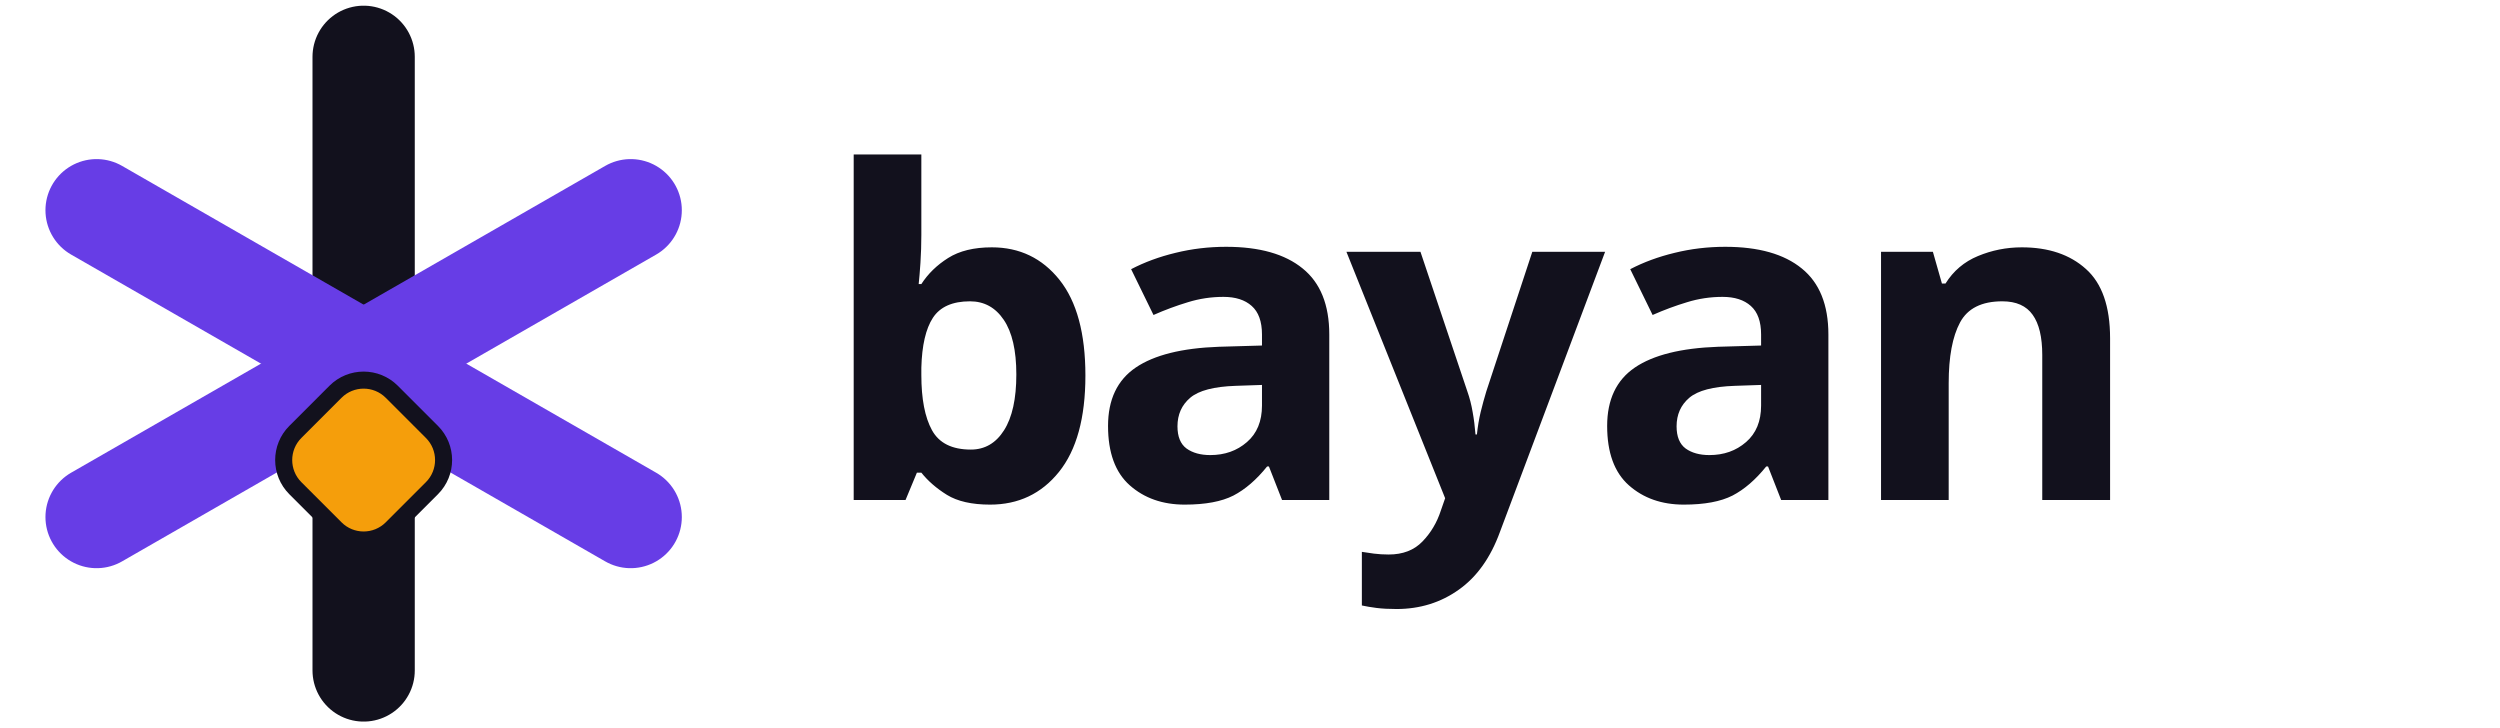
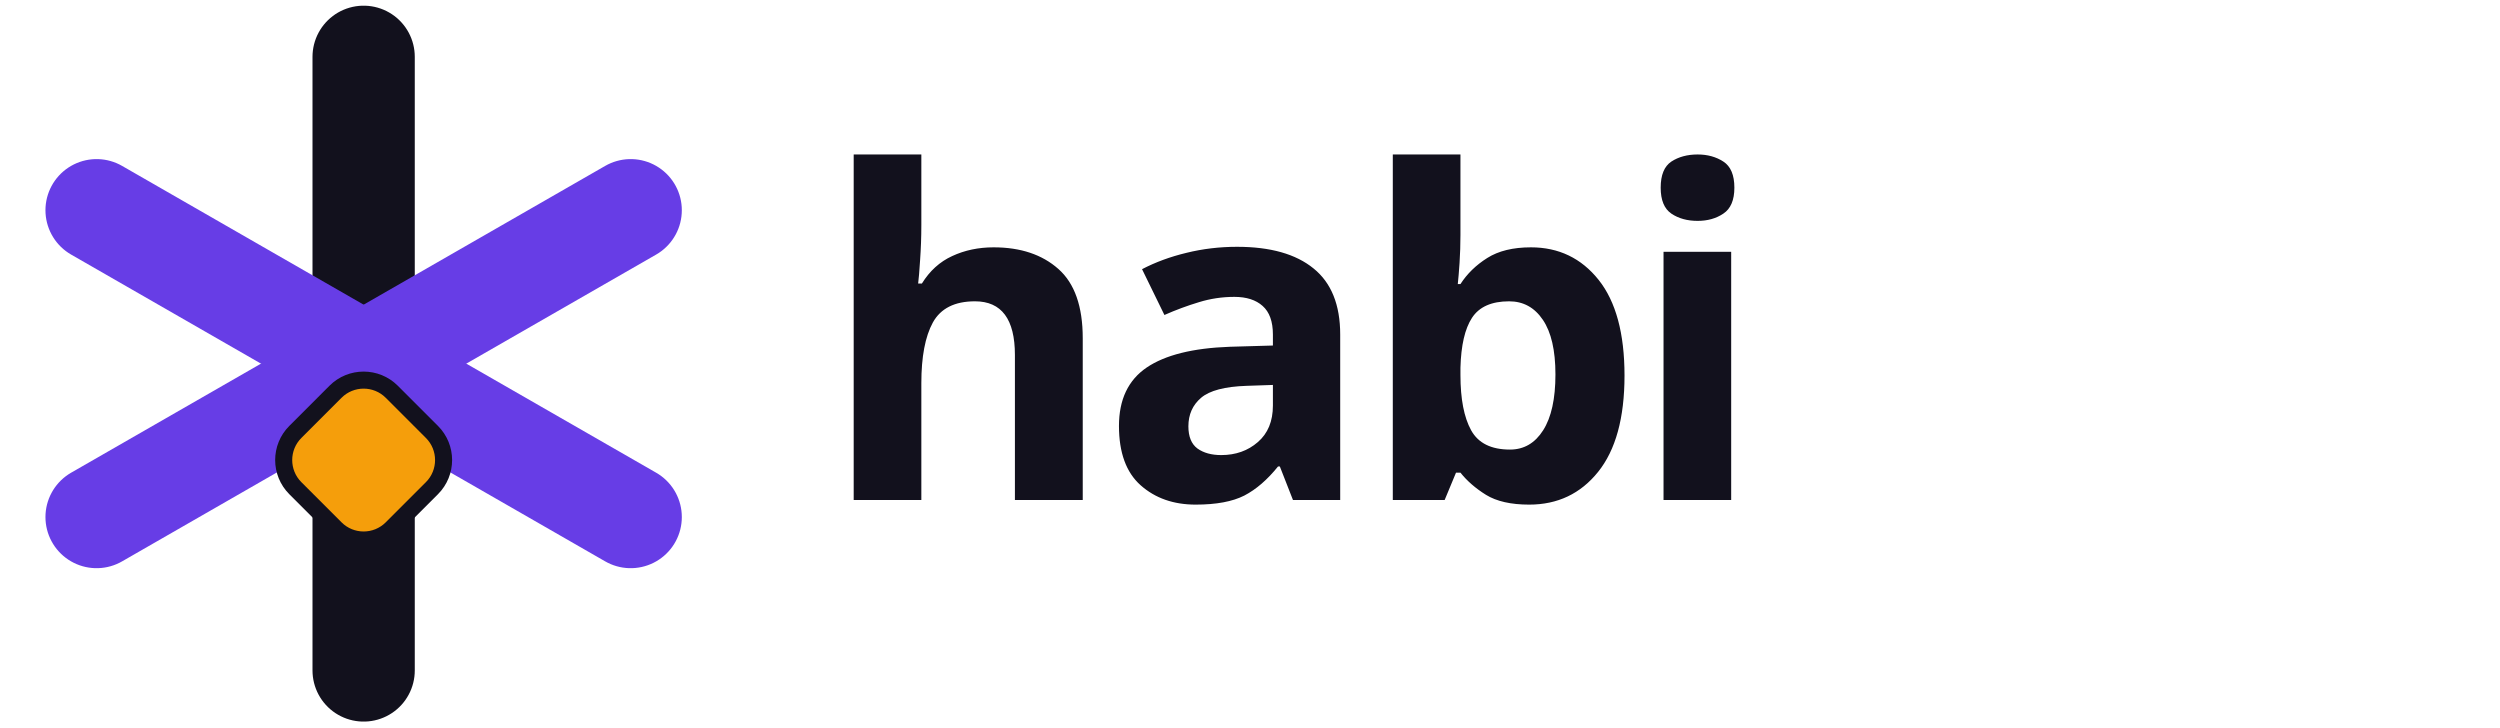
- <svg xmlns="http://www.w3.org/2000/svg" viewBox="0 0 220 64" role="img" aria-label="Bayan logo">
+ <svg xmlns="http://www.w3.org/2000/svg" viewBox="0 0 220 64" role="img" aria-label="HABI logo">
  <g transform="translate(0 0)">
    <path d="M32 5 L32 59" stroke="#12111d" stroke-width="9" stroke-linecap="round" fill="none" />
    <path d="M8.5 18.5 L55.5 45.5" stroke="#673de6" stroke-width="9" stroke-linecap="round" fill="none" />
    <path d="M55.5 18.5 L8.5 45.5" stroke="#673de6" stroke-width="9" stroke-linecap="round" fill="none" />
    <rect x="32" y="32" width="12" height="12" rx="3.5" transform="rotate(45 32 32)" fill="#f59e0b" stroke="#12111d" stroke-width="1.5" />
  </g>
-   <text x="72" y="44" font-family="'DM Sans', system-ui, sans-serif" font-weight="900" font-size="40" letter-spacing="-1.5" fill="#12111d">bayan</text>
+   <text x="72" y="44" font-family="'DM Sans', system-ui, sans-serif" font-weight="900" font-size="40" letter-spacing="-1.5" fill="#12111d">habi</text>
</svg>
